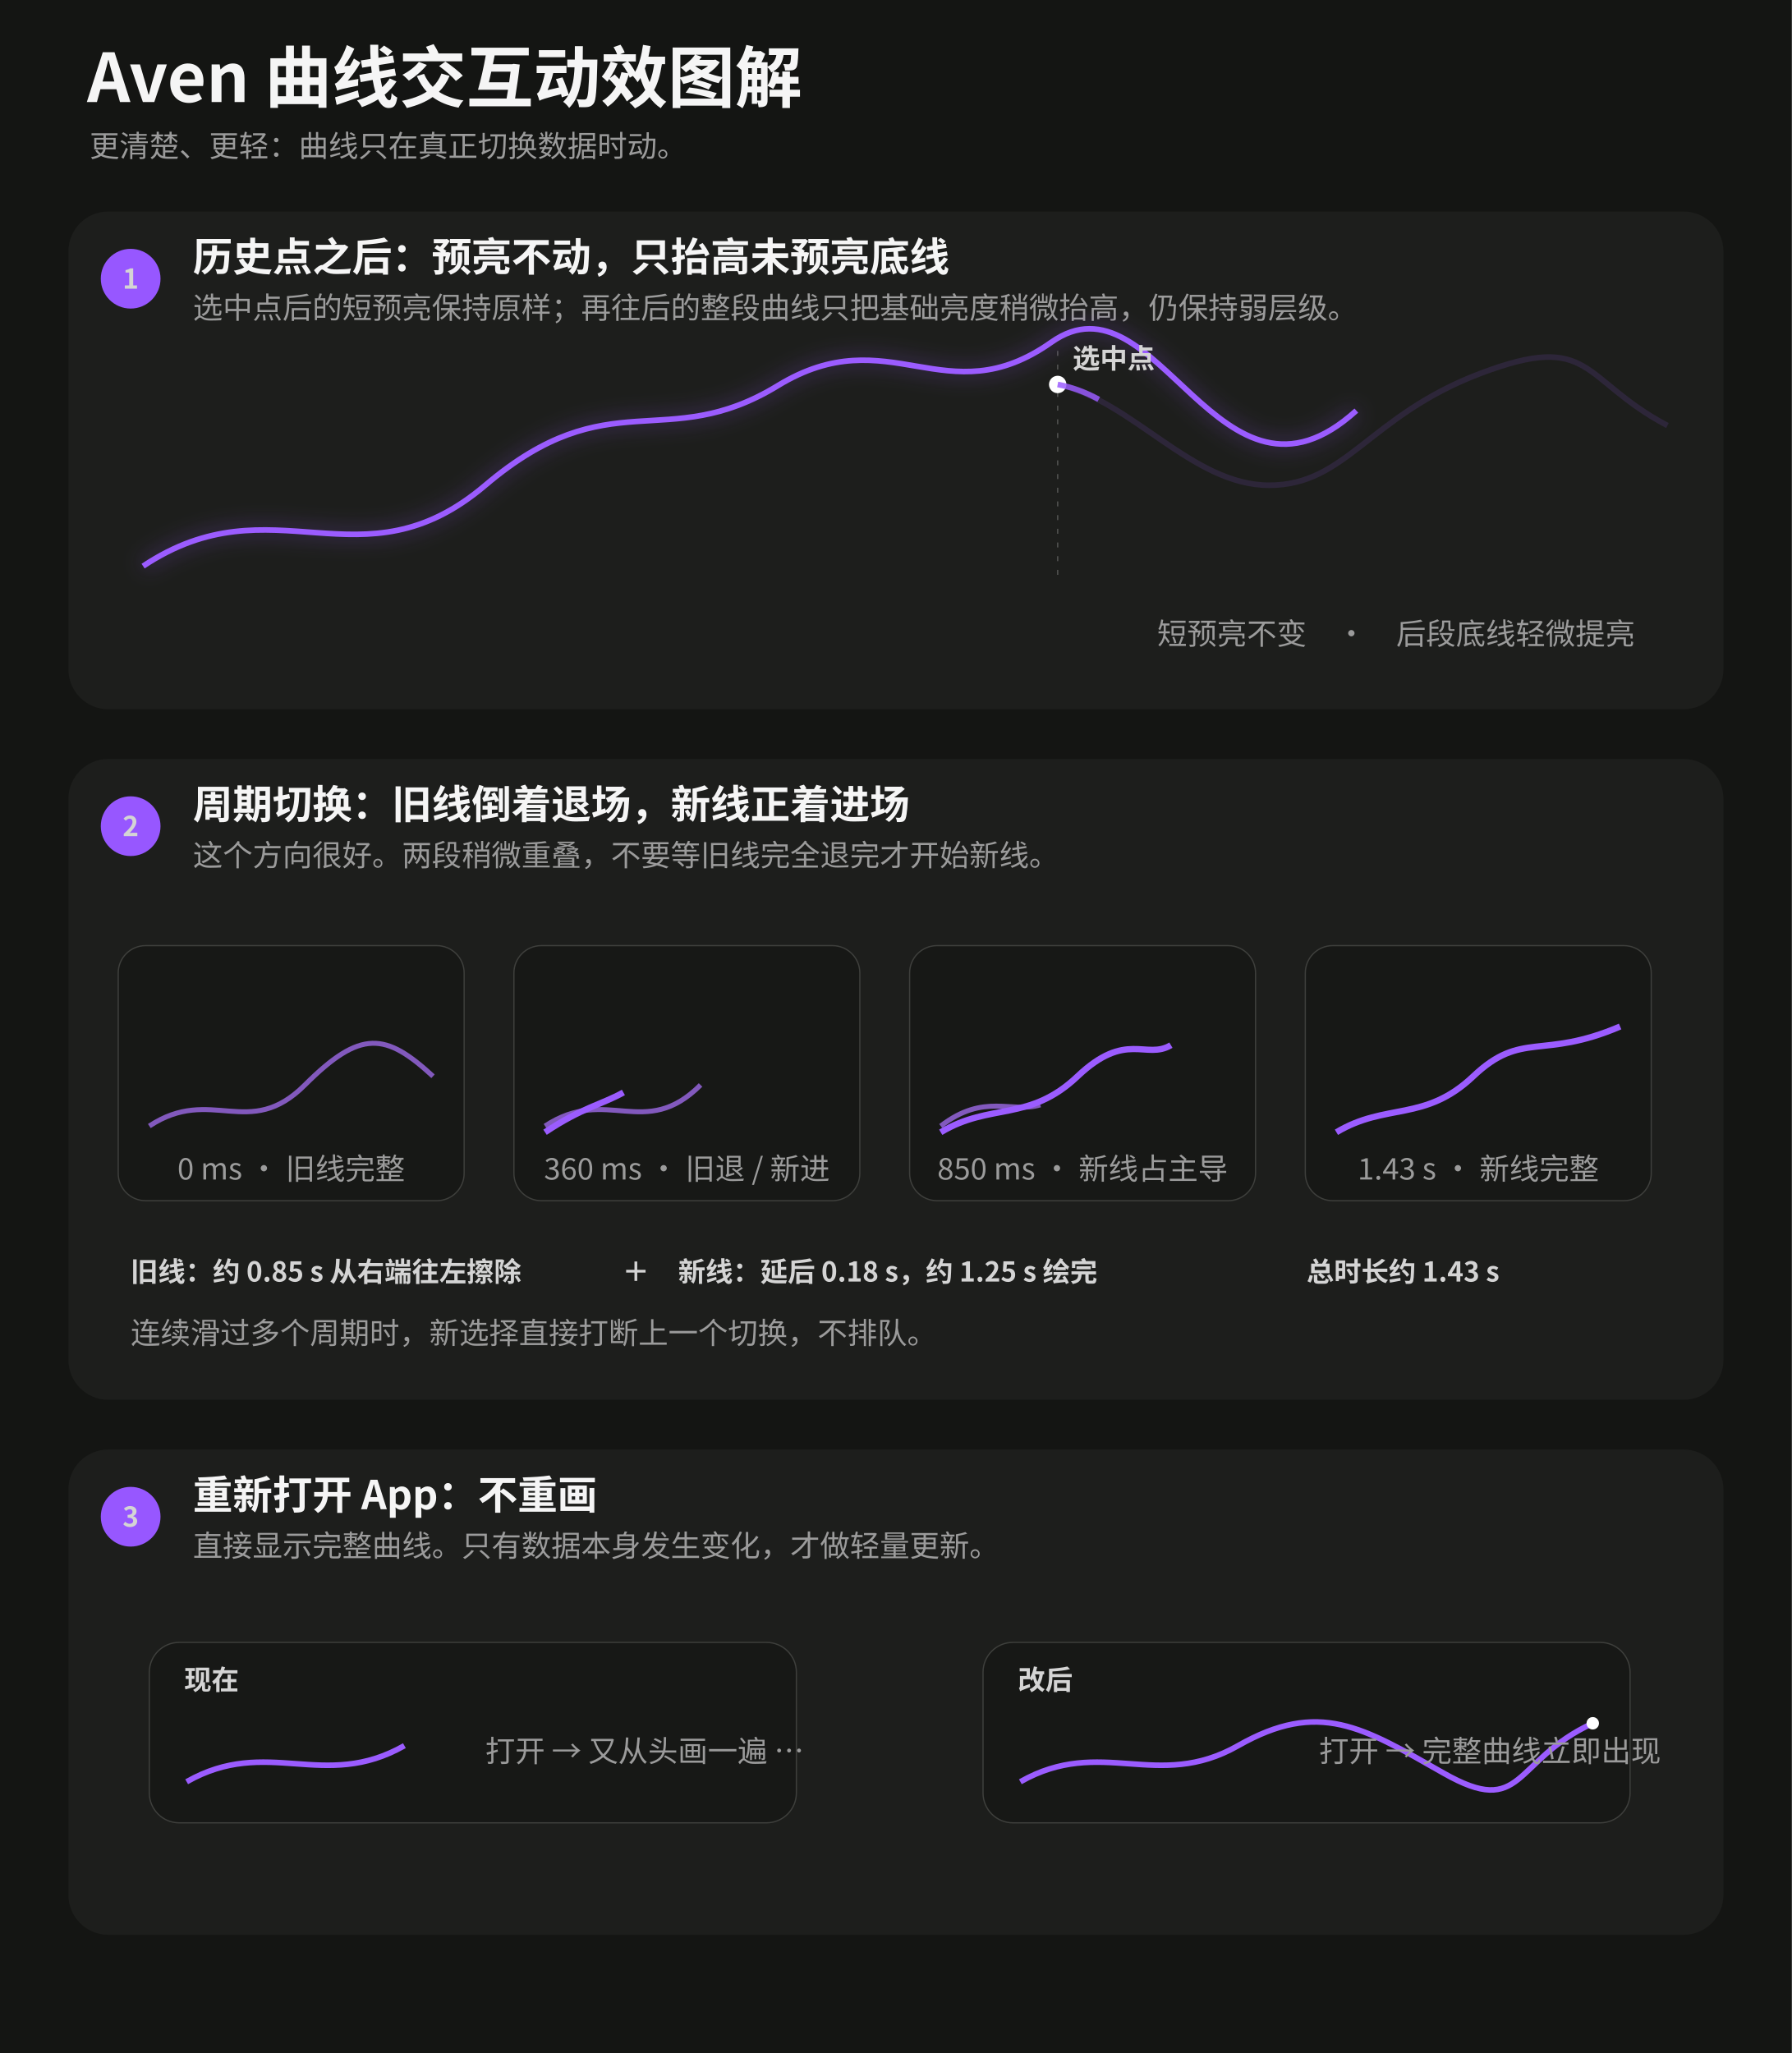
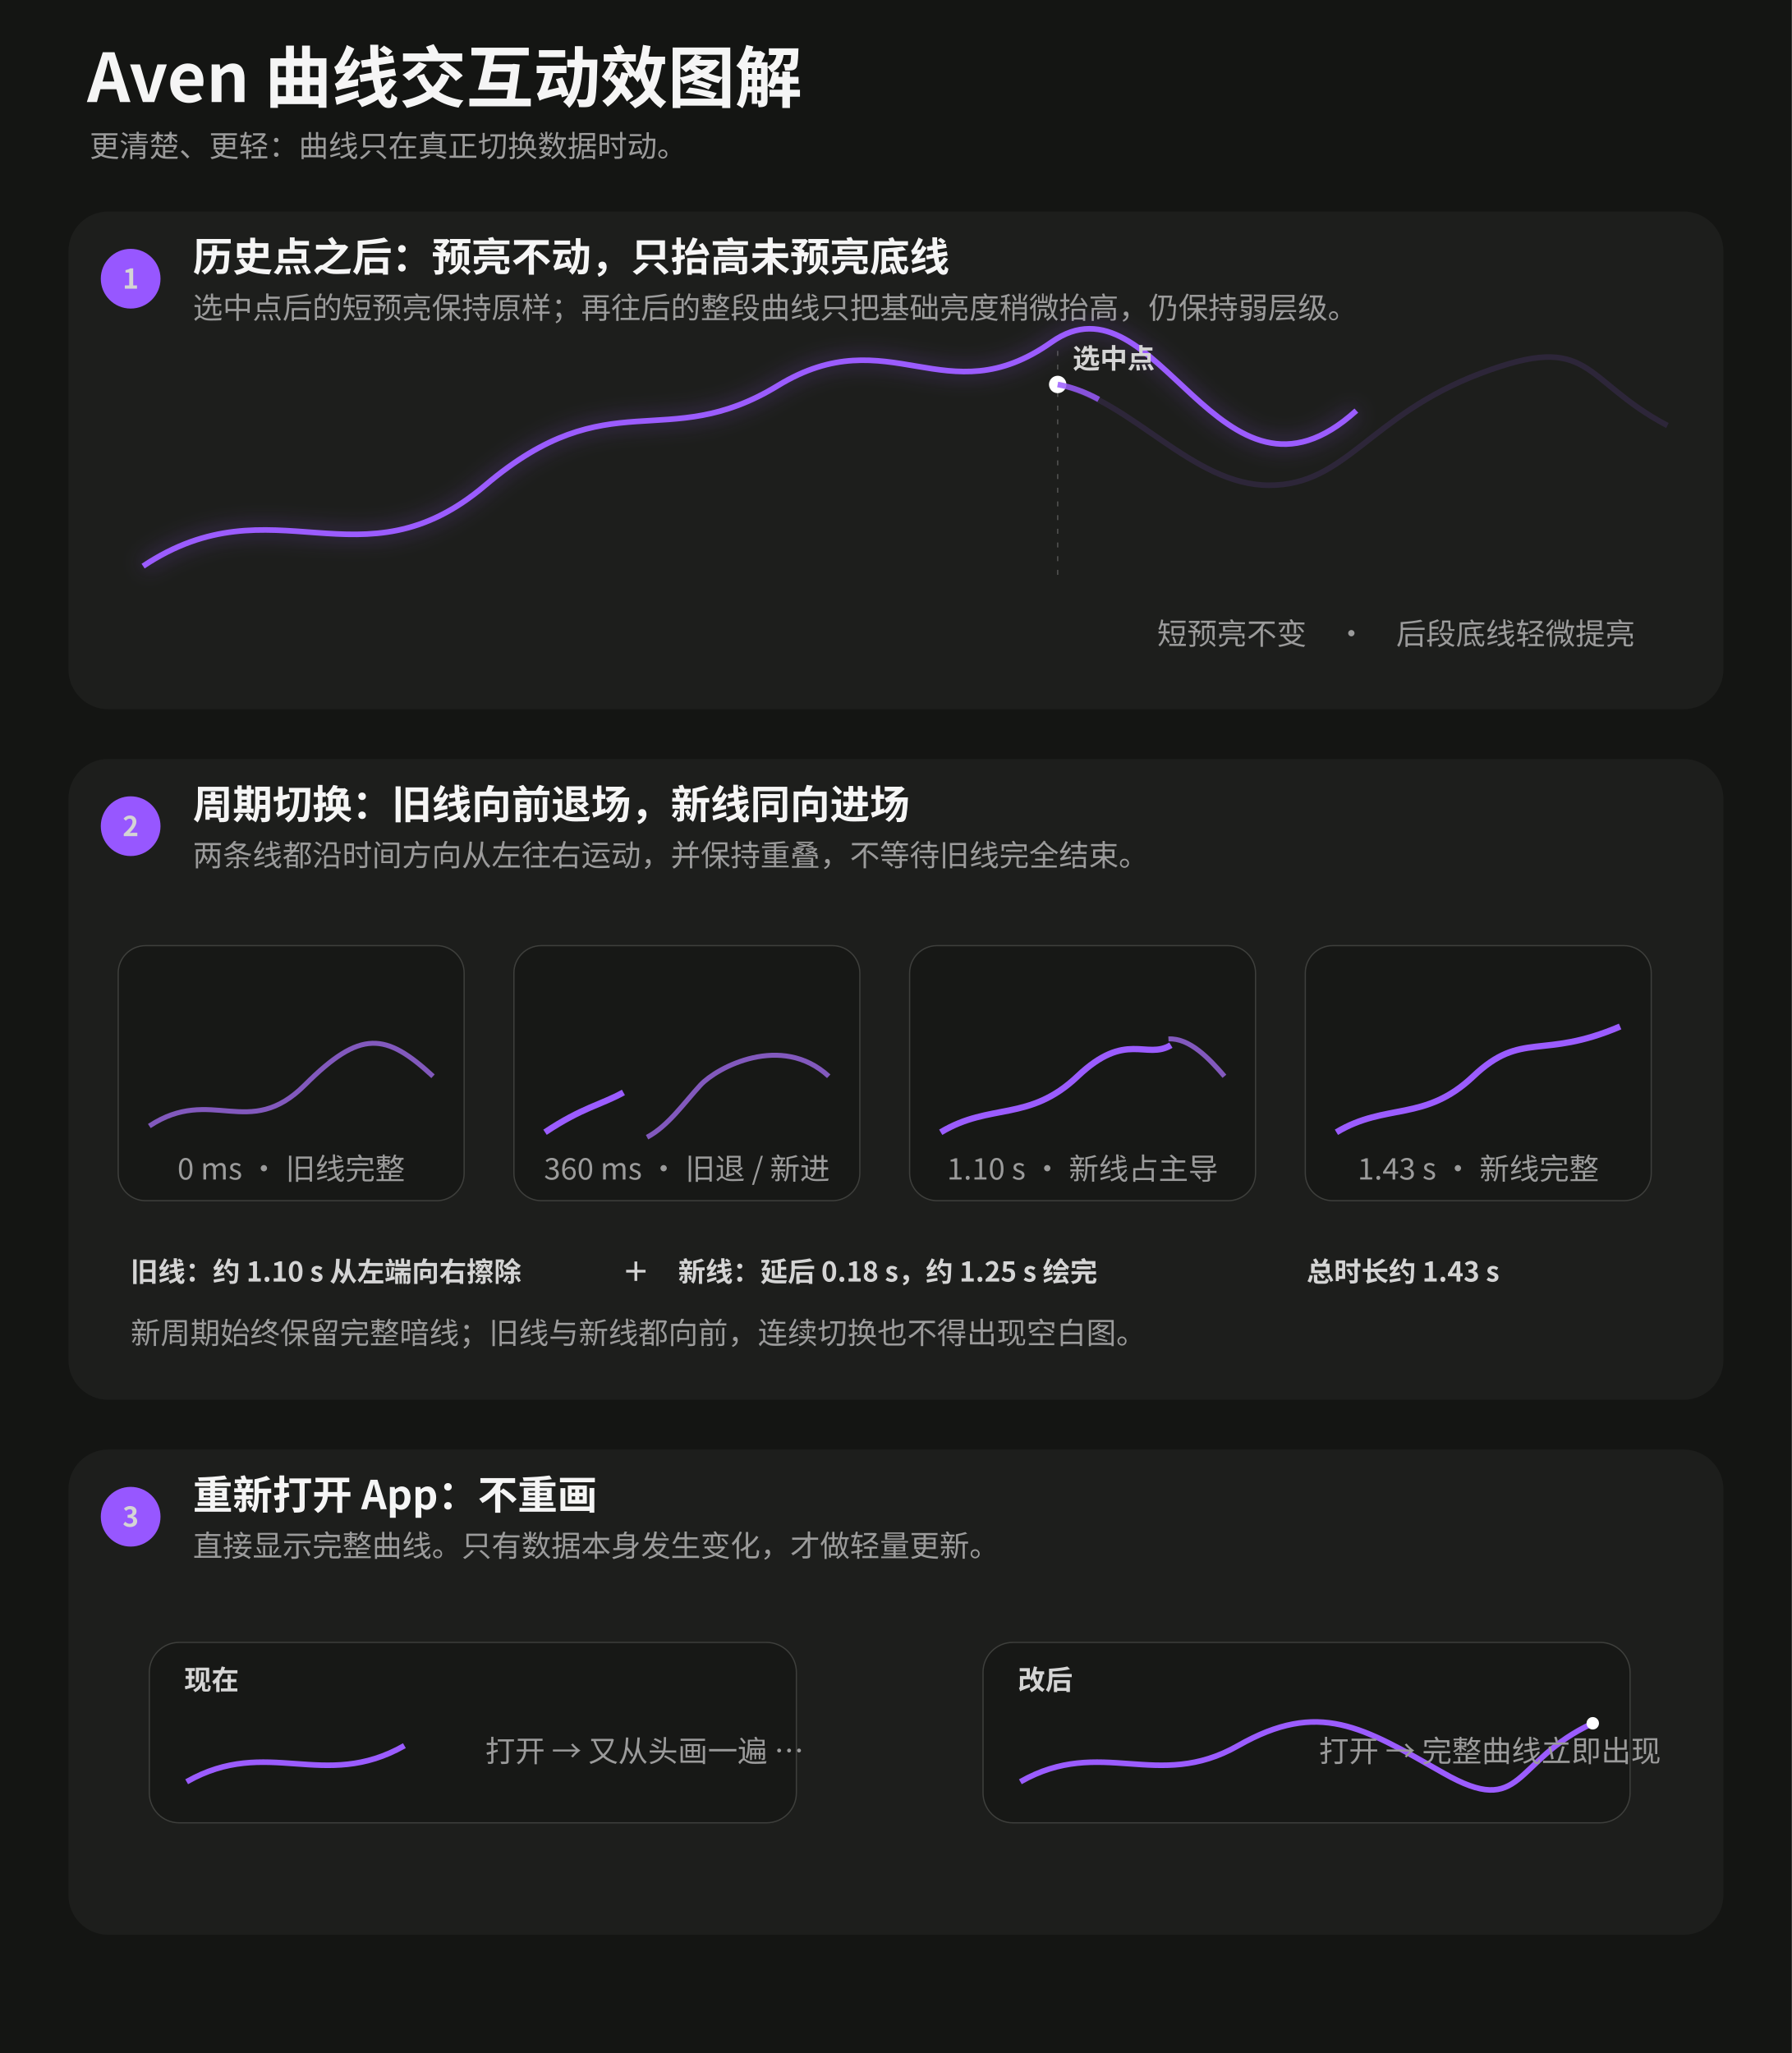
<svg xmlns="http://www.w3.org/2000/svg" width="1440" height="1650" viewBox="0 0 1440 1650">
  <defs>
    <linearGradient id="futureFade" x1="0" x2="1">
      <stop offset="0%" stop-color="#9B5CFF" stop-opacity=".52" />
      <stop offset="48%" stop-color="#9B5CFF" stop-opacity=".22" />
      <stop offset="100%" stop-color="#9B5CFF" stop-opacity="0" />
    </linearGradient>
    <filter id="glow" x="-20%" y="-40%" width="140%" height="180%">
      <feGaussianBlur stdDeviation="8" />
    </filter>
    <style>
      .title { font: 700 54px -apple-system,BlinkMacSystemFont,"PingFang SC","Noto Sans CJK SC",sans-serif; fill:#f5f5f5 }
      .h { font: 700 32px -apple-system,BlinkMacSystemFont,"PingFang SC","Noto Sans CJK SC",sans-serif; fill:#f5f5f5 }
      .b { font: 400 24px -apple-system,BlinkMacSystemFont,"PingFang SC","Noto Sans CJK SC",sans-serif; fill:#9b9b9b }
      .s { font: 600 22px -apple-system,BlinkMacSystemFont,"PingFang SC","Noto Sans CJK SC",sans-serif; fill:#d4d4d4 }
    </style>
  </defs>
  <rect width="1440" height="1650" fill="#141513" />
  <text x="70" y="82" class="title">Aven 曲线交互动效图解</text>
  <text x="72" y="126" class="b">更清楚、更轻：曲线只在真正切换数据时动。</text>
  <rect x="55" y="170" width="1330" height="400" rx="32" fill="#1d1e1c" />
  <circle cx="105" cy="224" r="24" fill="#9757ff" />
  <text x="105" y="232" text-anchor="middle" class="s" fill="#fff">1</text>
  <text x="155" y="218" class="h">历史点之后：预亮不动，只抬高未预亮底线</text>
  <text x="155" y="256" class="b">选中点后的短预亮保持原样；再往后的整段曲线只把基础亮度稍微抬高，仍保持弱层级。</text>
  <path d="M115 455 C220 385,290 475,390 390 S535 365,625 310 S760 335,845 275 S980 430,1090 330" fill="none" stroke="#9b5cff" stroke-width="10" opacity=".22" filter="url(#glow)" />
  <path d="M115 455 C220 385,290 475,390 390 S535 365,625 310 S760 335,845 275 S980 430,1090 330" fill="none" stroke="#9b5cff" stroke-width="4.5" />
  <circle cx="850" cy="309" r="7" fill="#fff" />
  <line x1="850" y1="282" x2="850" y2="468" stroke="#fff" stroke-opacity=".24" stroke-dasharray="4 7" />
  <path d="M850 309 C910 322,958 390,1020 390 S1100 334,1190 300 S1270 305,1340 342" fill="none" stroke="#9b5cff" stroke-opacity=".13" stroke-width="4.5" />
  <path d="M850 309 C861 311,872 315,883 321" fill="none" stroke="#9b5cff" stroke-opacity=".82" stroke-width="4.5" />
  <text x="862" y="296" class="s">选中点</text>
  <text x="930" y="518" class="b">短预亮不变　·　后段底线轻微提亮</text>
  <rect x="55" y="610" width="1330" height="515" rx="32" fill="#1d1e1c" />
  <circle cx="105" cy="664" r="24" fill="#9757ff" />
  <text x="105" y="672" text-anchor="middle" class="s" fill="#fff">2</text>
-   <text x="155" y="658" class="h">周期切换：旧线倒着退场，新线正着进场</text>
-   <text x="155" y="696" class="b">这个方向很好。两段稍微重叠，不要等旧线完全退完才开始新线。</text>
+   <text x="155" y="658" class="h">周期切换：旧线向前退场，新线同向进场</text>
+   <text x="155" y="696" class="b">两条线都沿时间方向从左往右运动，并保持重叠，不等待旧线完全结束。</text>
  <g transform="translate(95 760)">
    <g>
      <rect width="278" height="205" rx="22" fill="#171816" stroke="#3e3f3c" />
      <path d="M25 145 C75 112,105 157,150 112 S215 70,253 105" fill="none" stroke="#8259bd" stroke-width="4" />
      <text x="139" y="188" text-anchor="middle" class="b">0 ms · 旧线完整</text>
    </g>
    <g transform="translate(318 0)">
      <rect width="278" height="205" rx="22" fill="#171816" stroke="#3e3f3c" />
-       <path d="M25 145 C75 112,105 157,150 112" fill="none" stroke="#8259bd" stroke-width="4" />
+       <path d="M107 154 C124 145,137 126,150 112 S215 70,253 105" fill="none" stroke="#8259bd" stroke-width="4" />
      <path d="M25 150 C55 130,70 128,88 118" fill="none" stroke="#9b5cff" stroke-width="5" />
      <text x="139" y="188" text-anchor="middle" class="b">360 ms · 旧退 / 新进</text>
    </g>
    <g transform="translate(636 0)">
      <rect width="278" height="205" rx="22" fill="#171816" stroke="#3e3f3c" />
-       <path d="M25 145 C60 118,82 135,105 128" fill="none" stroke="#8259bd" stroke-width="4" />
+       <path d="M208 75 C225 74,241 91,253 105" fill="none" stroke="#8259bd" stroke-width="4" />
      <path d="M25 150 C65 126,96 142,135 105 S190 92,210 80" fill="none" stroke="#9b5cff" stroke-width="5" />
-       <text x="139" y="188" text-anchor="middle" class="b">850 ms · 新线占主导</text>
+       <text x="139" y="188" text-anchor="middle" class="b">1.10 s · 新线占主导</text>
    </g>
    <g transform="translate(954 0)">
      <rect width="278" height="205" rx="22" fill="#171816" stroke="#3e3f3c" />
      <path d="M25 150 C65 126,96 142,135 105 S190 92,253 65" fill="none" stroke="#9b5cff" stroke-width="5" />
      <text x="139" y="188" text-anchor="middle" class="b">1.43 s · 新线完整</text>
    </g>
  </g>
-   <text x="105" y="1030" class="s" fill="#a989d6">旧线：约 0.85 s 从右端往左擦除</text>
+   <text x="105" y="1030" class="s" fill="#a989d6">旧线：约 1.10 s 从左端向右擦除</text>
  <text x="500" y="1030" class="s">＋</text>
  <text x="545" y="1030" class="s" fill="#c19aff">新线：延后 0.18 s，约 1.25 s 绘完</text>
  <text x="1050" y="1030" class="s">总时长约 1.43 s</text>
-   <text x="105" y="1080" class="b">连续滑过多个周期时，新选择直接打断上一个切换，不排队。</text>
+   <text x="105" y="1080" class="b">新周期始终保留完整暗线；旧线与新线都向前，连续切换也不得出现空白图。</text>
  <rect x="55" y="1165" width="1330" height="390" rx="32" fill="#1d1e1c" />
  <circle cx="105" cy="1219" r="24" fill="#9757ff" />
  <text x="105" y="1227" text-anchor="middle" class="s" fill="#fff">3</text>
  <text x="155" y="1213" class="h">重新打开 App：不重画</text>
  <text x="155" y="1251" class="b">直接显示完整曲线。只有数据本身发生变化，才做轻量更新。</text>
  <g transform="translate(120 1320)">
    <rect width="520" height="145" rx="24" fill="#171816" stroke="#3e3f3c" />
    <text x="28" y="38" class="s">现在</text>
    <path d="M30 112 C95 75,140 120,205 83" fill="none" stroke="#9b5cff" stroke-width="4.5" />
    <text x="270" y="96" class="b">打开 → 又从头画一遍 …</text>
  </g>
  <g transform="translate(790 1320)">
    <rect width="520" height="145" rx="24" fill="#171816" stroke="#3e3f3c" />
    <text x="28" y="38" class="s">改后</text>
    <path d="M30 112 C95 75,140 120,205 83 S305 68,370 105 S425 95,490 65" fill="none" stroke="#9b5cff" stroke-width="4.5" />
    <circle cx="490" cy="65" r="5" fill="#fff" />
    <text x="270" y="96" class="b">打开 → 完整曲线立即出现</text>
  </g>
</svg>
